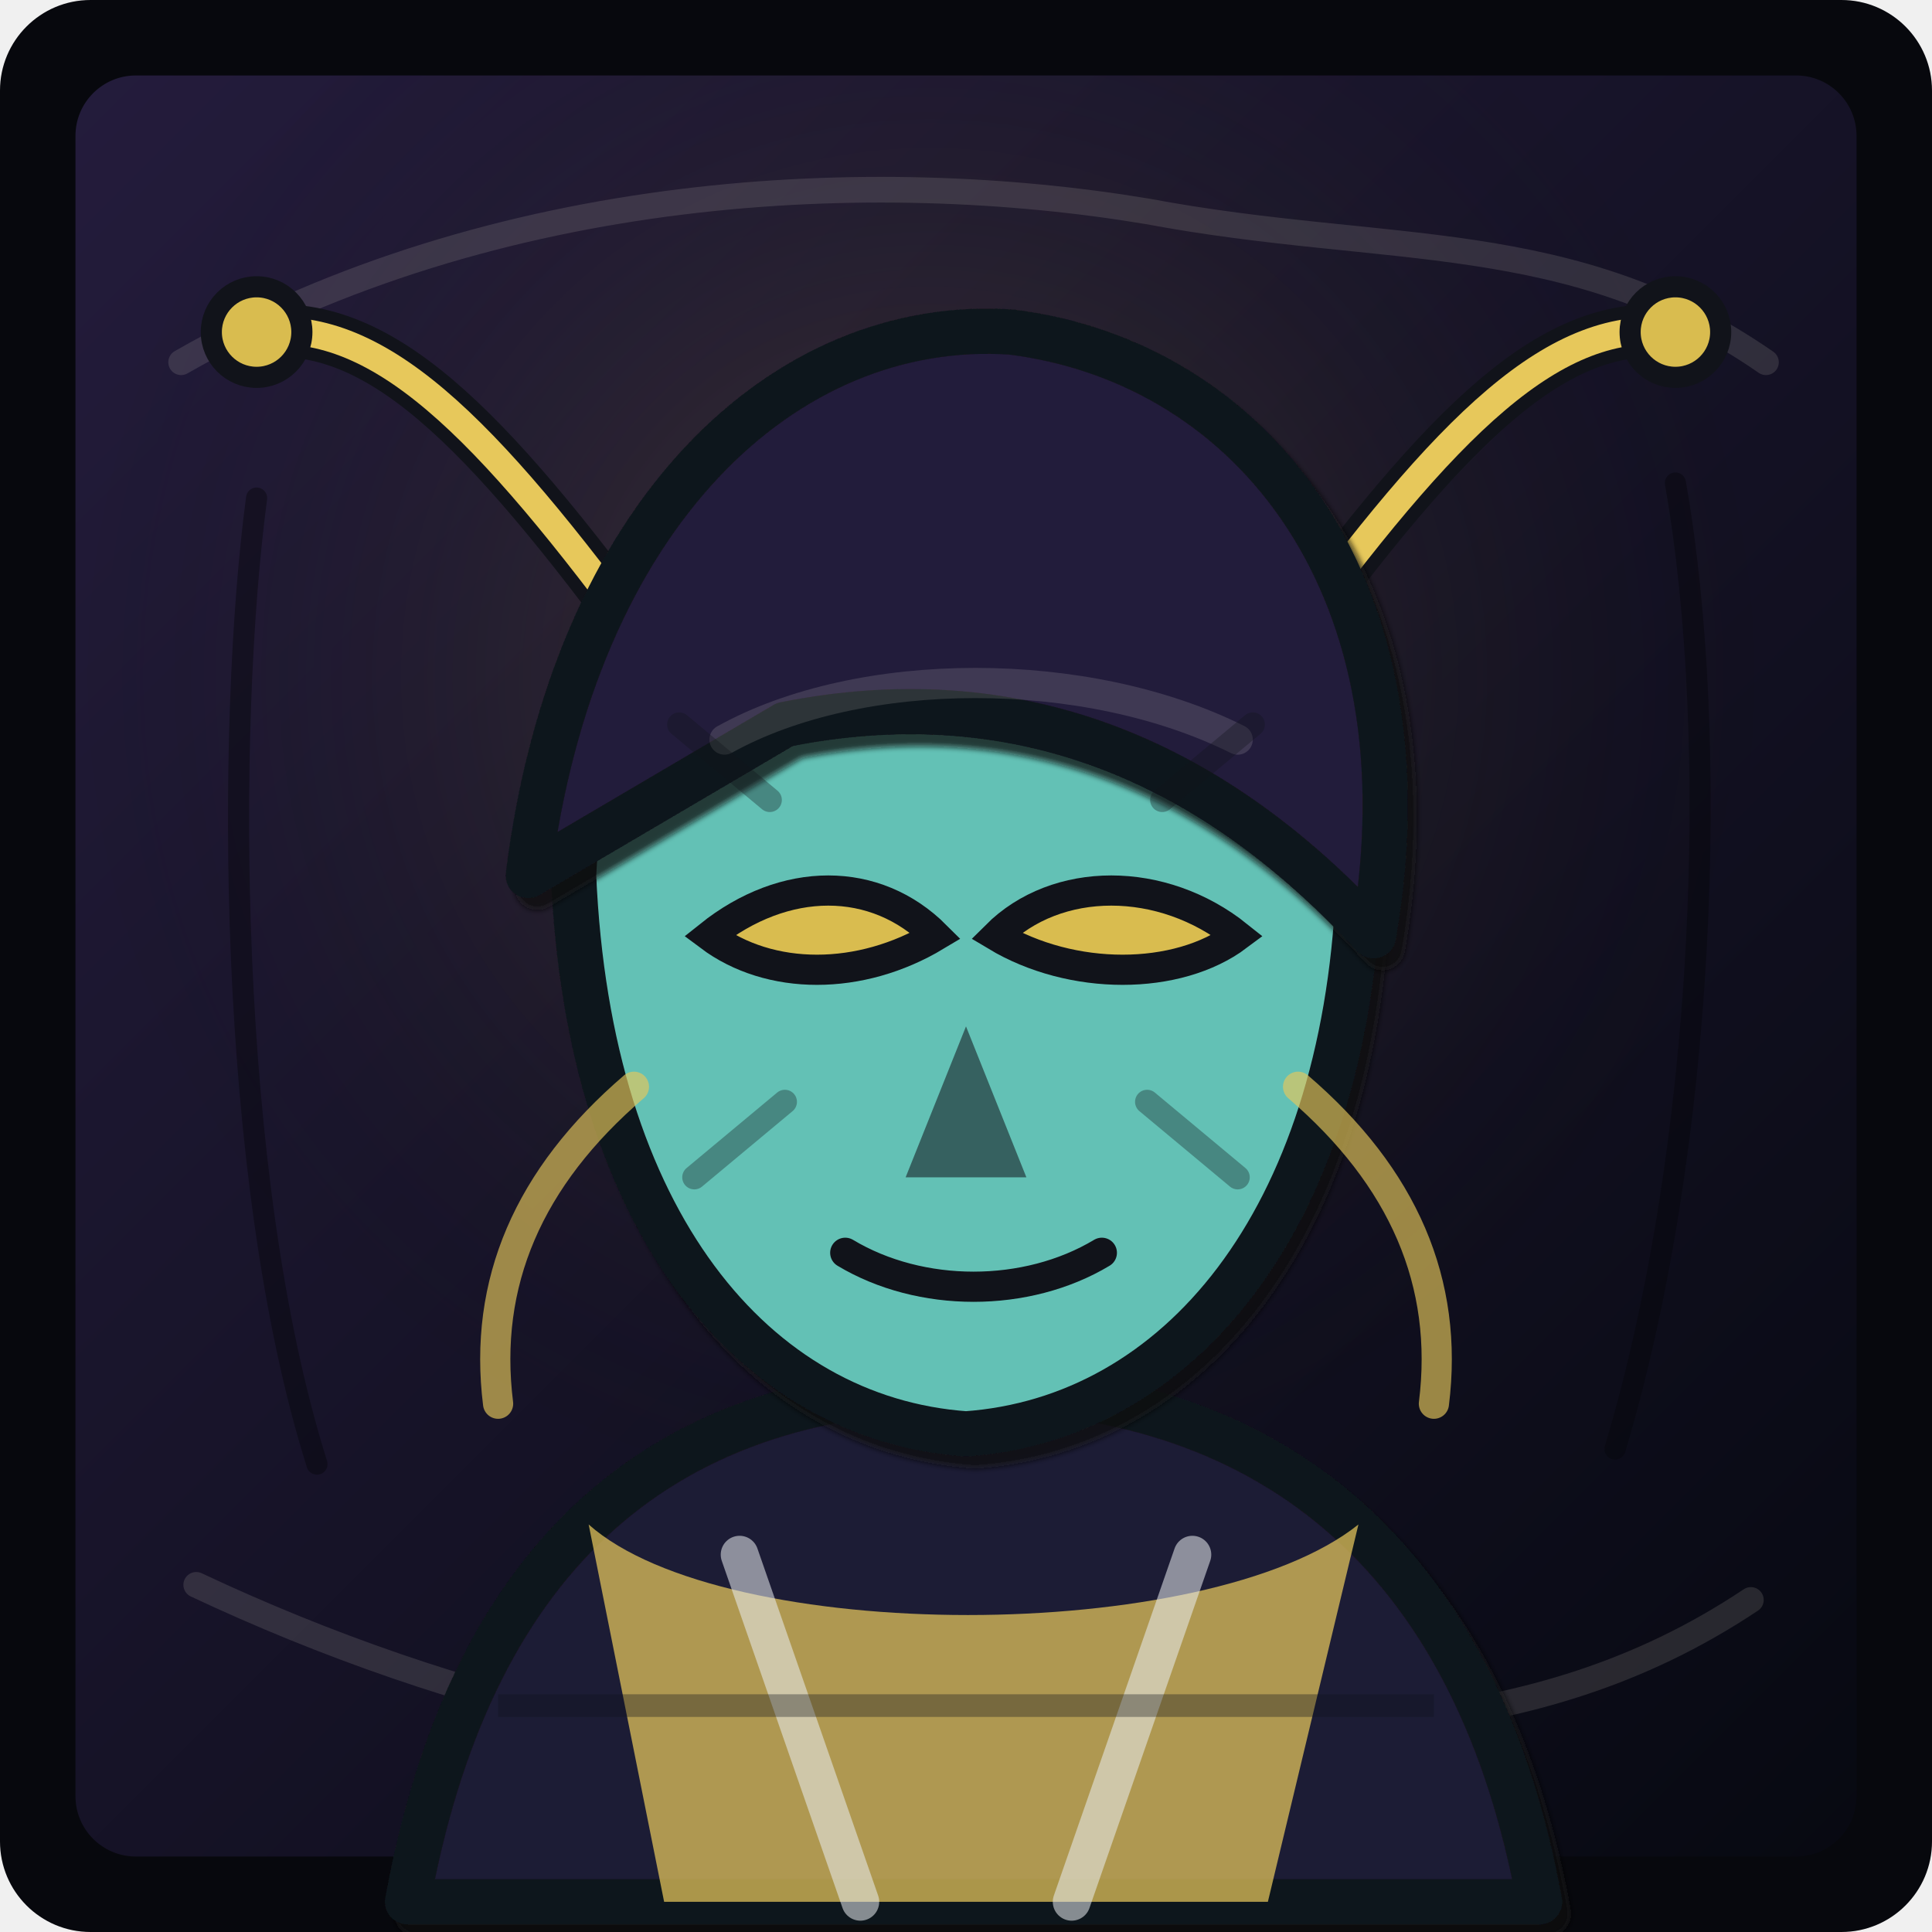
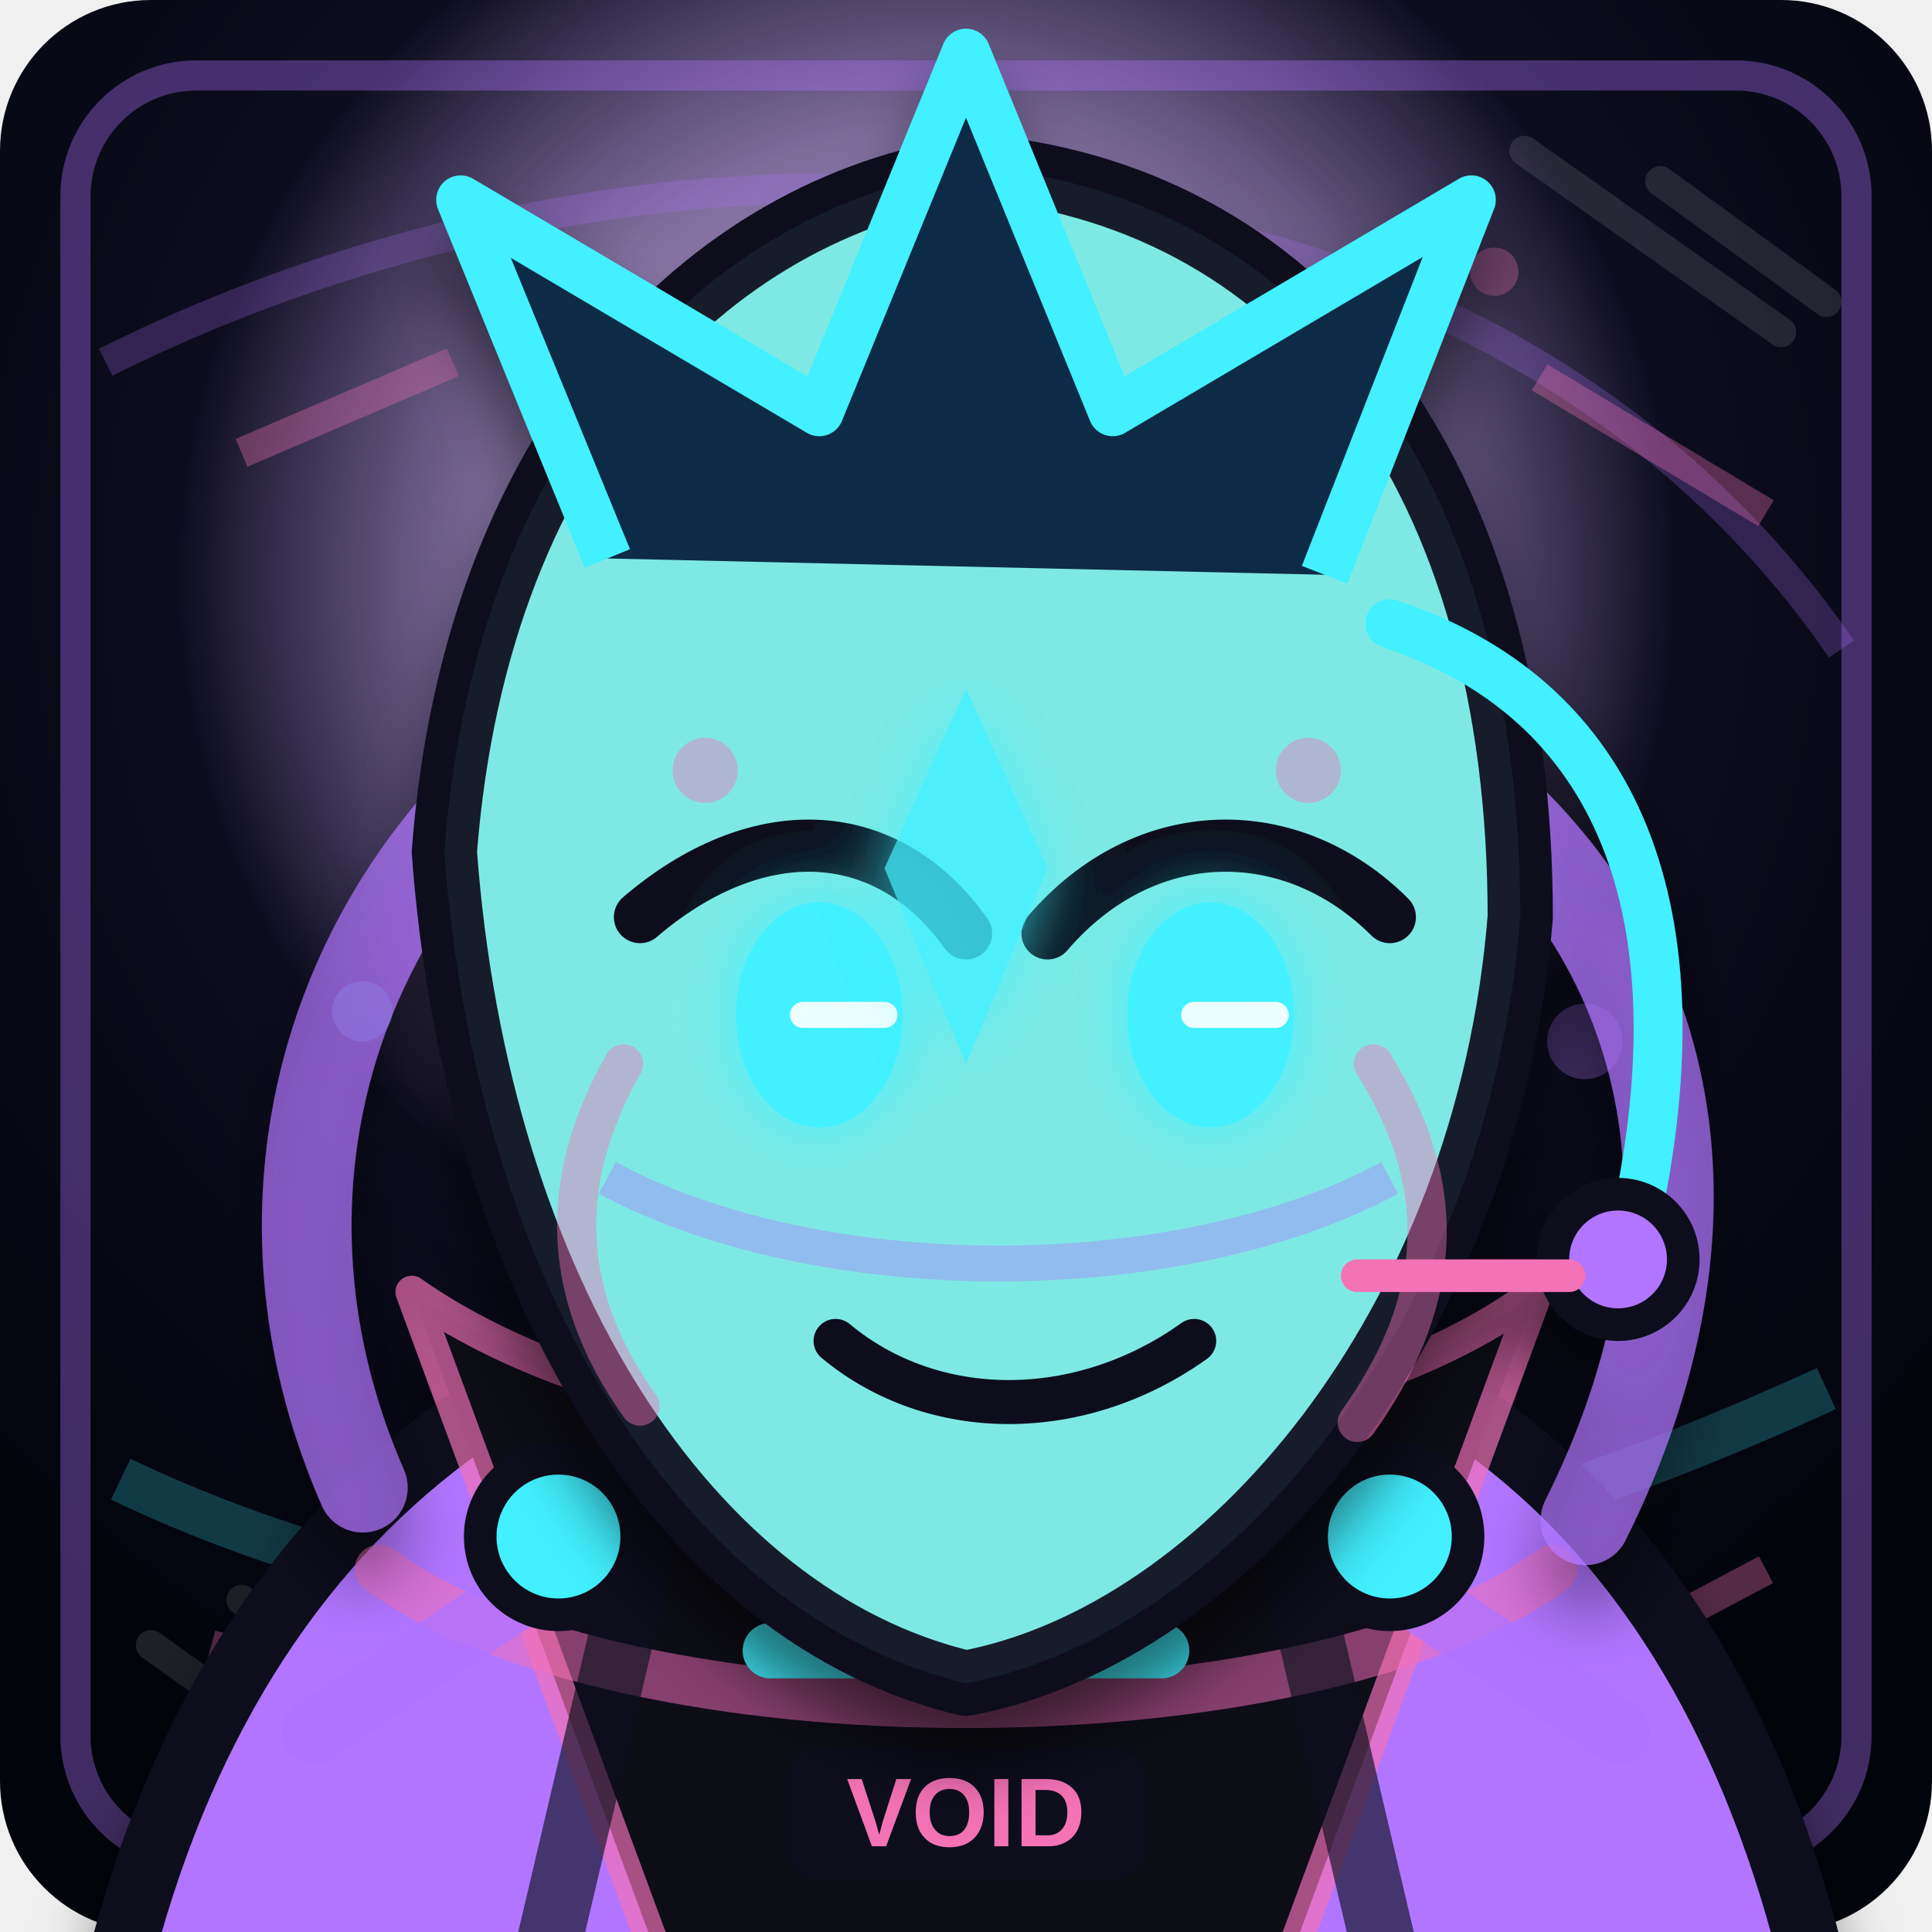
<svg xmlns="http://www.w3.org/2000/svg" width="128" height="128" viewBox="0 0 128 128" fill="none">
  <defs>
-     <linearGradient id="bg-umbral-ink-male-1" x1="0" y1="0" x2="1" y2="1">
-       <stop offset="0" stop-color="#241c3c" />
-       <stop offset="1" stop-color="#070911" />
+     <radialGradient id="bg-umbral-male-1" cx="48%" cy="30%" r="70%">
+       <stop offset="0%" stop-color="#b174ff" stop-opacity=".30" />
+       <stop offset="55%" stop-color="#070719" stop-opacity=".98" />
+       <stop offset="100%" stop-color="#01040a" />
+     </radialGradient>
+     <linearGradient id="suit-umbral-male-1" x1="28" y1="90" x2="101" y2="127">
+       <stop offset="0%" stop-color="#b174ff" />
+       <stop offset="48%" stop-color="#42f0ff" />
+       <stop offset="100%" stop-color="#070719" />
    </linearGradient>
-     <radialGradient id="wash-umbral-ink-male-1" cx="48%" cy="34%" r="72%">
-       <stop offset="0" stop-color="#e7c85b" stop-opacity=".20" />
-       <stop offset=".68" stop-color="#000" stop-opacity="0" />
-     </radialGradient>
-     <filter id="ink-umbral-ink-male-1" x="-25%" y="-25%" width="150%" height="150%">
-       <feDropShadow dx=".6" dy=".8" stdDeviation=".2" flood-color="#090a0e" flood-opacity=".75" />
+     <linearGradient id="shade-umbral-male-1" x1="38" y1="31" x2="86" y2="94">
+       <stop offset="0%" stop-color="#ffffff" stop-opacity=".28" />
+       <stop offset="100%" stop-color="#000000" stop-opacity=".28" />
+     </linearGradient>
+     <filter id="shadow-umbral-male-1" x="-30%" y="-30%" width="160%" height="160%">
+       <feDropShadow dx="0" dy="3" stdDeviation="2" flood-color="#000000" flood-opacity=".55" />
+     </filter>
+     <filter id="glow-umbral-male-1" x="-60%" y="-60%" width="220%" height="220%">
+       <feGaussianBlur stdDeviation="2.2" result="blur" />
+       <feMerge>
+         <feMergeNode in="blur" />
+         <feMergeNode in="SourceGraphic" />
+       </feMerge>
    </filter>
  </defs>
-   <rect width="128" height="128" rx="6" fill="#07080d" />
-   <rect x="5" y="5" width="118" height="118" rx="4" fill="url(#bg-umbral-ink-male-1)" />
-   <rect x="5" y="5" width="118" height="118" rx="4" fill="url(#wash-umbral-ink-male-1)" />
-   <path d="M12 24 C33 12 58 11 76 14 C92 17 104 15 117 24 M13 105 C30 113 50 118 68 116 C86 114 101 116 116 106" stroke="#f4eadc" stroke-opacity=".13" stroke-width="1.7" stroke-linecap="round" />
-   <path d="M17 33 C15 48 15 78 21 97 M111 32 C114 49 113 76 107 96" stroke="#05060a" stroke-opacity=".42" stroke-width="1.4" stroke-linecap="round" />
-   <path d="M27 126 C31 104 43 92 64 92 C85 92 98 104 102 126Z" fill="#1d1a34" stroke="#11131a" stroke-width="3" stroke-linejoin="round" filter="url(#ink-umbral-ink-male-1)" />
-   <path d="M39 101 C48 109 80 109 90 101 L84 126 H44Z" fill="#e7c85b" opacity=".72" />
-   <path d="M49 103 L57 126 M79 103 L71 126" stroke="#e9edf0" stroke-opacity=".55" stroke-width="2.5" stroke-linecap="round" />
-   <path d="M33 113 H95" stroke="#11131a" stroke-opacity=".35" stroke-width="1.5" />
-   <path d="M43 43 C32 28 25 21 17 22 M85 43 C96 28 103 21 111 22" stroke="#11131a" stroke-width="3.5" stroke-linecap="round" />
-   <path d="M43 43 C32 28 25 21 17 22 M85 43 C96 28 103 21 111 22" stroke="#e7c85b" stroke-width="1.8" stroke-linecap="round" />
-   <circle cx="17" cy="22" r="3" fill="#d9bc4f" stroke="#11131a" stroke-width="1.4" />
-   <circle cx="111" cy="22" r="3" fill="#d9bc4f" stroke="#11131a" stroke-width="1.4" />
-   <path d="M38 58 C39 38 51 29 64 28 C79 29 90 40 90 59 C89 81 78 94 64 95 C50 94 39 81 38 58Z" fill="#63c1b5" stroke="#11131a" stroke-width="3" stroke-linejoin="round" filter="url(#ink-umbral-ink-male-1)" />
-   <path d="M35 58 C38 34 52 21 67 22 C83 24 95 39 91 62 C80 50 67 45 52 48Z" fill="#211c3a" stroke="#11131a" stroke-width="3" stroke-linejoin="round" filter="url(#ink-umbral-ink-male-1)" />
-   <path d="M48 49 C57 44 72 44 82 49" stroke="#f7efe8" stroke-opacity=".14" stroke-width="2" stroke-linecap="round" />
-   <path d="M47 62 C52 58 58 58 62 62 C57 65 51 65 47 62Z" fill="#d9bc4f" stroke="#11131a" stroke-width="2" />
-   <path d="M82 62 C77 58 70 58 66 62 C71 65 78 65 82 62Z" fill="#d9bc4f" stroke="#11131a" stroke-width="2" />
-   <path d="M64 68 L60 78 H68Z" fill="#11131a" opacity=".55" />
-   <path d="M56 83 C61 86 68 86 73 83" stroke="#11131a" stroke-width="2" stroke-linecap="round" />
-   <path d="M42 72 C35 78 32 85 33 93 M86 72 C93 78 96 85 95 93" stroke="#e7c85b" stroke-opacity=".65" stroke-width="2" stroke-linecap="round" />
-   <path d="M51 53 L45 48 M77 53 L83 48 M52 73 L46 78 M76 73 L82 78" stroke="#11131a" stroke-opacity=".33" stroke-width="1.6" stroke-linecap="round" />
+   <rect width="128" height="128" rx="10" fill="url(#bg-umbral-male-1)" />
+   <path d="M7 24 C25 15 46 11 64 13 C92 15 111 27 122 43" stroke="#b174ff" stroke-opacity=".24" stroke-width="2" />
+   <path d="M8 98 C33 110 73 114 121 92" stroke="#42f0ff" stroke-opacity=".22" stroke-width="3" />
+   <path d="M101 10 L118 22 M110 12 L121 20 M10 109 L24 119 M16 106 L31 117" stroke="#ffffff" stroke-opacity=".11" stroke-width="2" stroke-linecap="round" />
+   <g opacity=".34">
+     <path d="M16 30 L30 24 M102 25 L117 34 M14 109 L29 113 M100 113 L117 104" stroke="#f472b6" stroke-width="2" />
+     <circle cx="24" cy="67" r="2" fill="#42f0ff" />
+     <circle cx="105" cy="69" r="2.5" fill="#b174ff" />
+     <circle cx="99" cy="18" r="1.6" fill="#f472b6" />
+   </g>
+   <rect x="5" y="5" width="118" height="118" rx="8" stroke="#b174ff" stroke-opacity=".36" stroke-width="2" />
+   <g transform="translate(64 64) scale(1.08) translate(-64 -64)">
+     <g filter="url(#shadow-umbral-male-1)">
+       <path d="M11 130 C17 99 37 83 64 83 C93 83 111 99 117 130Z" fill="url(#suit-umbral-male-1)" stroke="#08101d" stroke-width="4" stroke-linejoin="round" />
+       <path d="M30 84 L47 130 H82 L99 84 C83 96 47 96 30 84Z" fill="#070719" stroke="#f472b6" stroke-opacity=".68" stroke-width="2" stroke-linejoin="round" />
+       <path d="M28 101 C43 112 85 112 100 101" stroke="#f472b6" stroke-opacity=".54" stroke-width="3" stroke-linecap="round" />
+       <path d="M45 96 L37 130 M83 96 L91 130" stroke="#08101d" stroke-opacity=".64" stroke-width="4" stroke-linecap="round" />
+       <path d="M24 111 L39 101 M104 111 L89 101" stroke="#b174ff" stroke-opacity=".78" stroke-width="4" stroke-linecap="round" />
+       <circle cx="39" cy="99" r="4.8" fill="#42f0ff" stroke="#08101d" stroke-width="2" />
+       <circle cx="90" cy="99" r="4.8" fill="#42f0ff" stroke="#08101d" stroke-width="2" />
+       <path d="M52 106 H76" stroke="#42f0ff" stroke-width="3.4" stroke-linecap="round" />
+       <rect x="53" y="112" width="22" height="8" rx="2" fill="#08101d" opacity=".72" />
+       <text x="64" y="118" text-anchor="middle" fill="#f472b6" font-size="6" font-family="Arial, sans-serif" font-weight="900">VOID</text>
+     </g>
+     <g filter="url(#shadow-umbral-male-1)">
+       <path d="M36 52 C24 63 20 80 27 96 M94 52 C108 63 111 80 102 98" stroke="#b174ff" stroke-width="5.5" stroke-linecap="round" opacity=".68" />
+       <path d="M32 57 C34 31 49 17 65 15 C85 17 98 34 98 61 C96 86 80 105 64 108 C47 104 34 84 32 57Z" fill="#75e8e2" stroke="#08101d" stroke-width="4" stroke-linejoin="round" />
+       <path d="M32 57 C34 31 49 17 65 15 C85 17 98 34 98 61 C96 86 80 105 64 108 C47 104 34 84 32 57Z" fill="url(#shade-umbral-male-1)" opacity=".22" />
+       <path d="M42 39 L33 17 L55 30 L64 8 L73 30 L95 17 L86 40" fill="#0d2b47" stroke="#42f0ff" stroke-width="3" stroke-linejoin="round" />
+       <path d="M44 61 C51 55 59 55 64 62 M69 62 C75 55 84 55 90 61" stroke="#08101d" stroke-width="3.2" stroke-linecap="round" />
+       <ellipse cx="55" cy="67" rx="5.1" ry="6.9" fill="#42f0ff" filter="url(#glow-umbral-male-1)" />
+       <ellipse cx="79" cy="67" rx="5.1" ry="6.9" fill="#42f0ff" filter="url(#glow-umbral-male-1)" />
+       <path d="M54 67 H59 M78 67 H83" stroke="#ffffff" stroke-opacity=".9" stroke-width="1.6" stroke-linecap="round" />
+       <path d="M64 47 L59 58 L64 70 L69 58Z" fill="#42f0ff" opacity=".8" filter="url(#glow-umbral-male-1)" />
+       <path d="M56 87 C62 92 71 92 78 87" stroke="#08101d" stroke-width="2.7" stroke-linecap="round" />
+       <path d="M42 77 C55 84 77 84 90 77" stroke="#b174ff" stroke-opacity=".38" stroke-width="2.2" />
+       <path d="M43 70 C39 77 39 84 44 91 M89 70 C94 78 93 85 88 92" stroke="#f472b6" stroke-opacity=".44" stroke-width="2.4" stroke-linecap="round" />
+       <circle cx="48" cy="52" r="2" fill="#f472b6" opacity=".42" />
+       <circle cx="85" cy="52" r="2" fill="#f472b6" opacity=".42" />
+       <path d="M90 43 C105 48 109 62 105 80" stroke="#42f0ff" stroke-width="3" stroke-linecap="round" />
+       <circle cx="104" cy="82" r="4" fill="#b174ff" stroke="#08101d" stroke-width="2" />
+       <path d="M101 83 H88" stroke="#f472b6" stroke-width="2" stroke-linecap="round" />
+     </g>
+   </g>
</svg>
